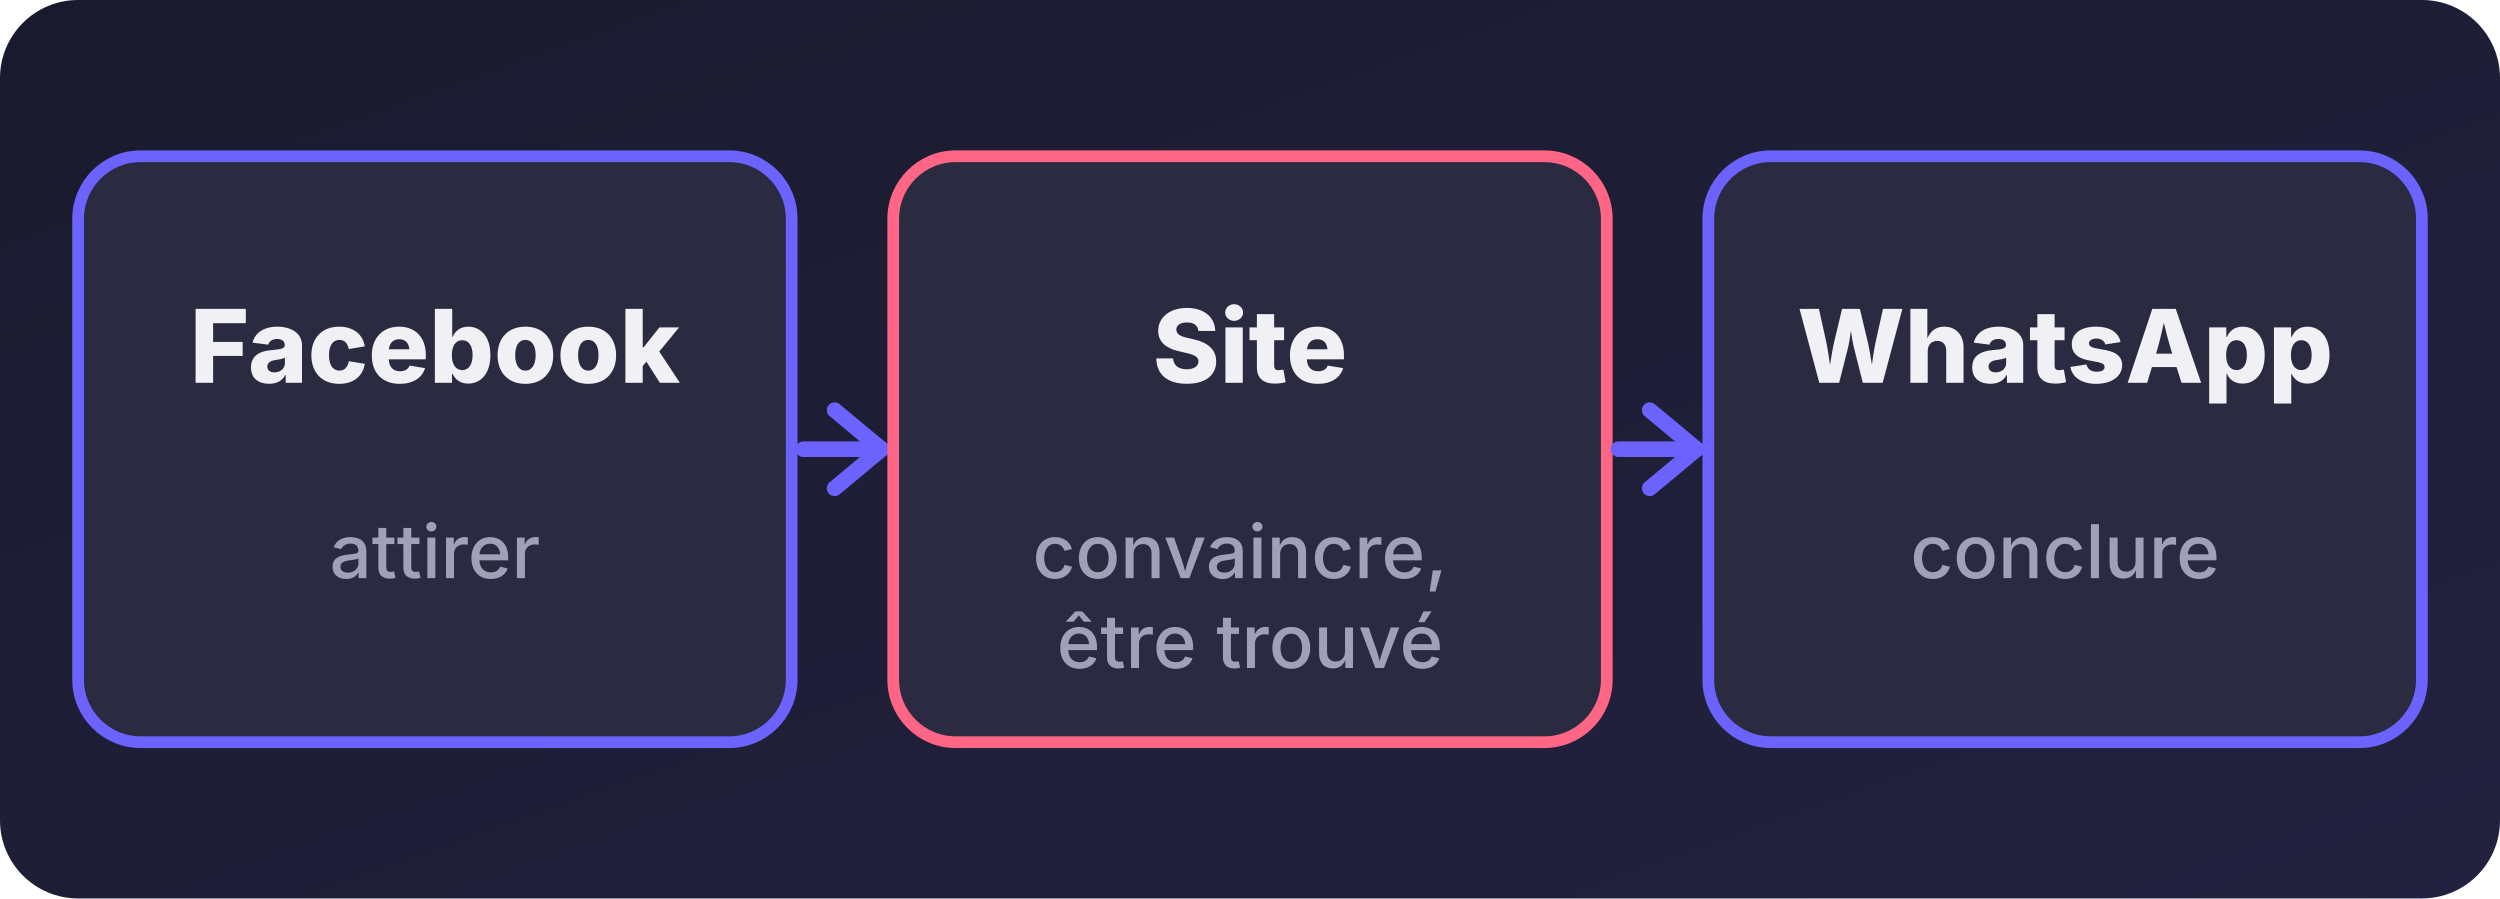
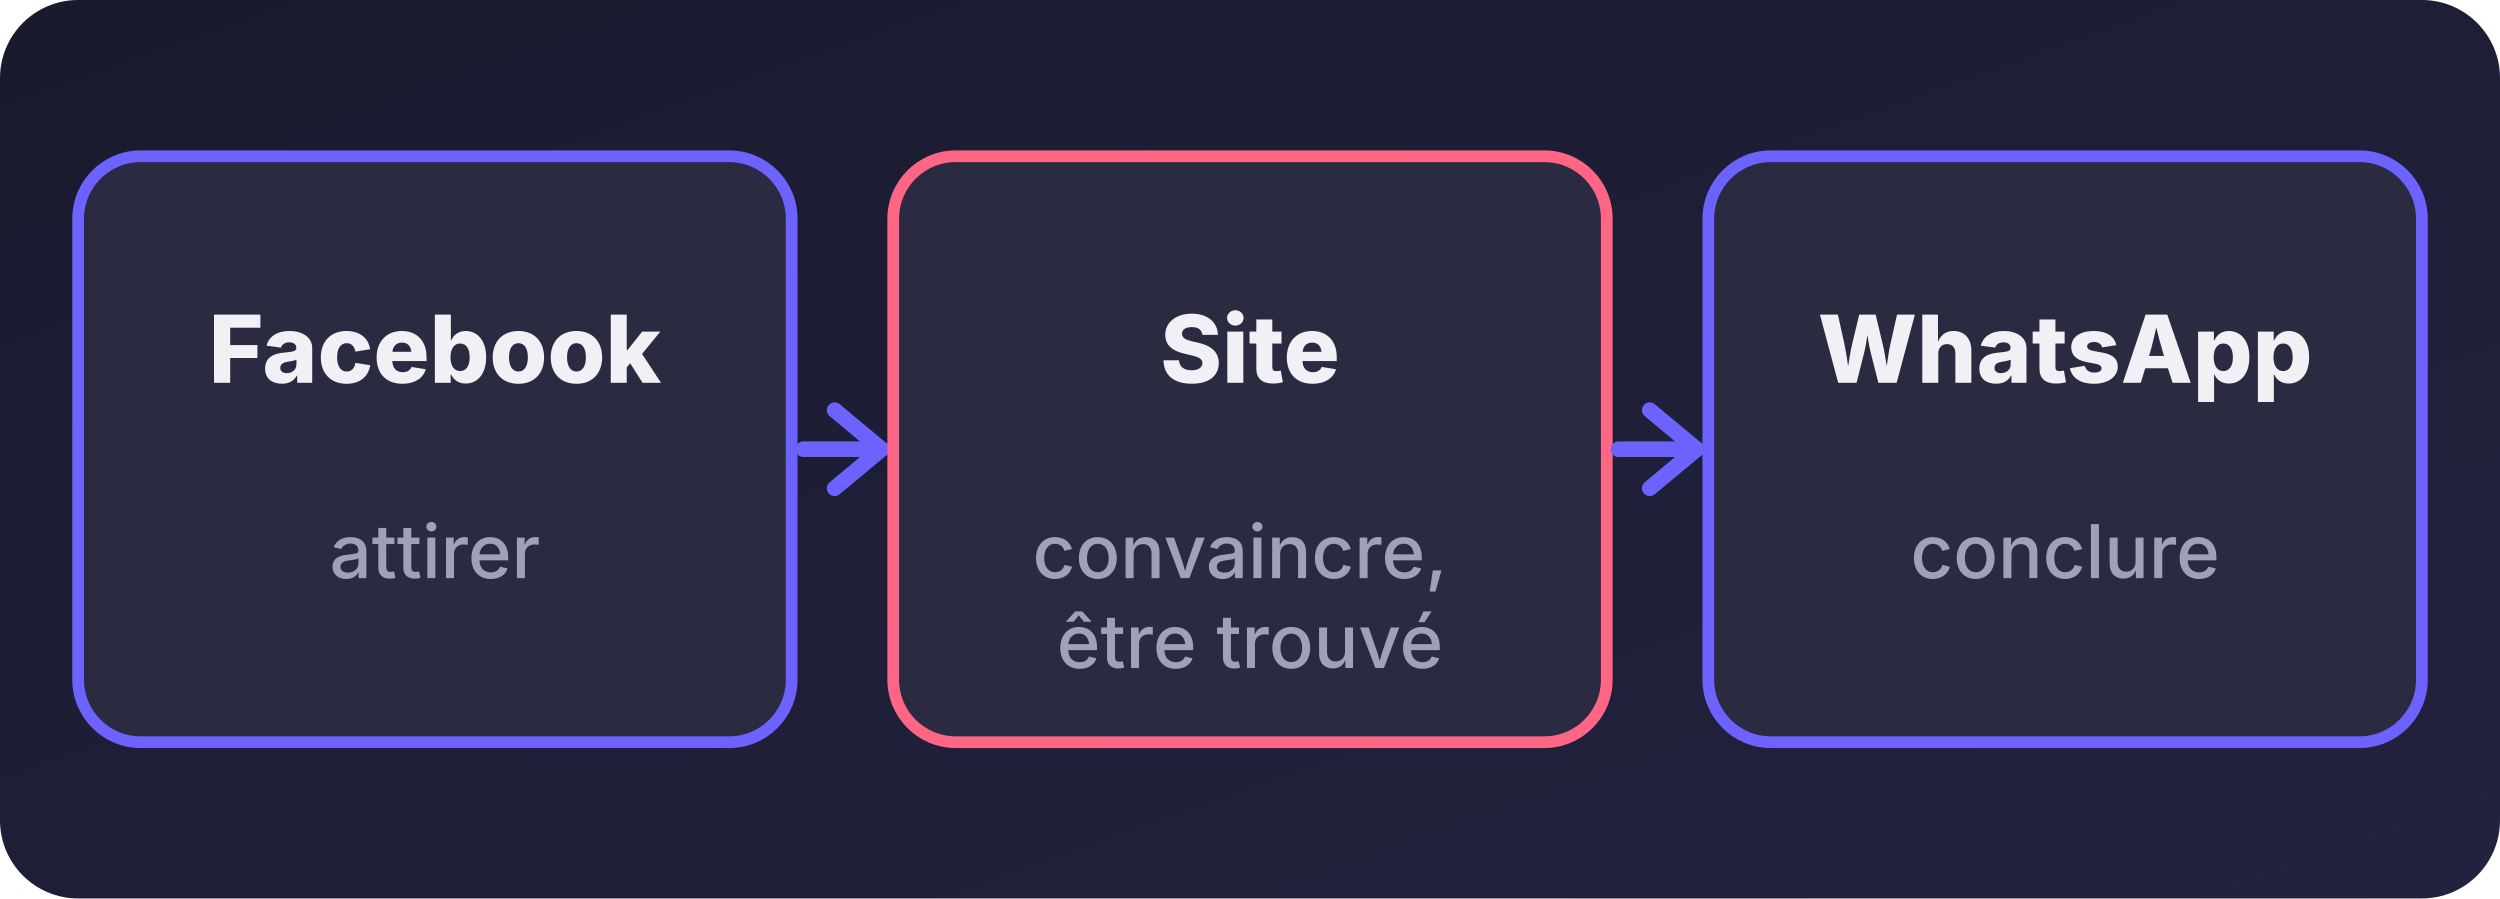
<svg xmlns="http://www.w3.org/2000/svg" viewBox="0 0 640 230" role="img" aria-label="Facebook pour attirer, le site pour convaincre, WhatsApp pour conclure">
  <defs>
    <linearGradient id="f" x1="0" y1="0" x2="1" y2="1">
      <stop offset="0" stop-color="#1a1a2e" />
      <stop offset="1" stop-color="#222240" />
    </linearGradient>
    <linearGradient id="a" x1="0" y1="0" x2="1" y2="1">
      <stop offset="0" stop-color="#6C63FF" />
      <stop offset="1" stop-color="#FF6584" />
    </linearGradient>
  </defs>
  <rect width="640" height="230" rx="20" fill="url(#f)" />
  <rect x="20.0" y="40" width="182.667" height="150" rx="16" fill="#2a2a40" stroke="#6C63FF" stroke-width="3" />
-   <text x="111.333" y="98" font-family="Inter, 'Segoe UI', Arial, sans-serif" font-size="26" font-weight="800" fill="#f0f0f5" text-anchor="middle">
+   <text x="111.333" y="98" font-family="Inter, 'Segoe UI', Arial, sans-serif" font-size="24" font-weight="800" fill="#f0f0f5" text-anchor="middle">
    <tspan x="111.333" dy="0">Facebook</tspan>
  </text>
  <text x="111.333" y="148" font-family="Inter, 'Segoe UI', Arial, sans-serif" font-size="19" font-weight="500" fill="#a0a0b8" text-anchor="middle">
    <tspan x="111.333" dy="0">attirer</tspan>
  </text>
  <line x1="205.667" y1="115.0" x2="225.667" y2="115.0" stroke="#6C63FF" stroke-width="4" stroke-linecap="round" />
  <path d="M213.667 105.0L225.667 115.0L213.667 125.0" stroke="#6C63FF" stroke-width="4" fill="none" stroke-linecap="round" stroke-linejoin="round" />
  <rect x="228.667" y="40" width="182.667" height="150" rx="16" fill="#2a2a40" stroke="#FF6584" stroke-width="3" />
-   <text x="320.0" y="98" font-family="Inter, 'Segoe UI', Arial, sans-serif" font-size="26" font-weight="800" fill="#f0f0f5" text-anchor="middle">
+   <text x="320.0" y="98" font-family="Inter, 'Segoe UI', Arial, sans-serif" font-size="24" font-weight="800" fill="#f0f0f5" text-anchor="middle">
    <tspan x="320.0" dy="0">Site</tspan>
  </text>
  <text x="320.0" y="148" font-family="Inter, 'Segoe UI', Arial, sans-serif" font-size="19" font-weight="500" fill="#a0a0b8" text-anchor="middle">
    <tspan x="320.0" dy="0">convaincre,</tspan>
    <tspan x="320.0" dy="23">être trouvé</tspan>
  </text>
  <line x1="414.333" y1="115.0" x2="434.333" y2="115.0" stroke="#6C63FF" stroke-width="4" stroke-linecap="round" />
  <path d="M422.333 105.0L434.333 115.0L422.333 125.0" stroke="#6C63FF" stroke-width="4" fill="none" stroke-linecap="round" stroke-linejoin="round" />
  <rect x="437.333" y="40" width="182.667" height="150" rx="16" fill="#2a2a40" stroke="#6C63FF" stroke-width="3" />
-   <text x="528.667" y="98" font-family="Inter, 'Segoe UI', Arial, sans-serif" font-size="26" font-weight="800" fill="#f0f0f5" text-anchor="middle">
+   <text x="528.667" y="98" font-family="Inter, 'Segoe UI', Arial, sans-serif" font-size="24" font-weight="800" fill="#f0f0f5" text-anchor="middle">
    <tspan x="528.667" dy="0">WhatsApp</tspan>
  </text>
  <text x="528.667" y="148" font-family="Inter, 'Segoe UI', Arial, sans-serif" font-size="19" font-weight="500" fill="#a0a0b8" text-anchor="middle">
    <tspan x="528.667" dy="0">conclure</tspan>
  </text>
</svg>
